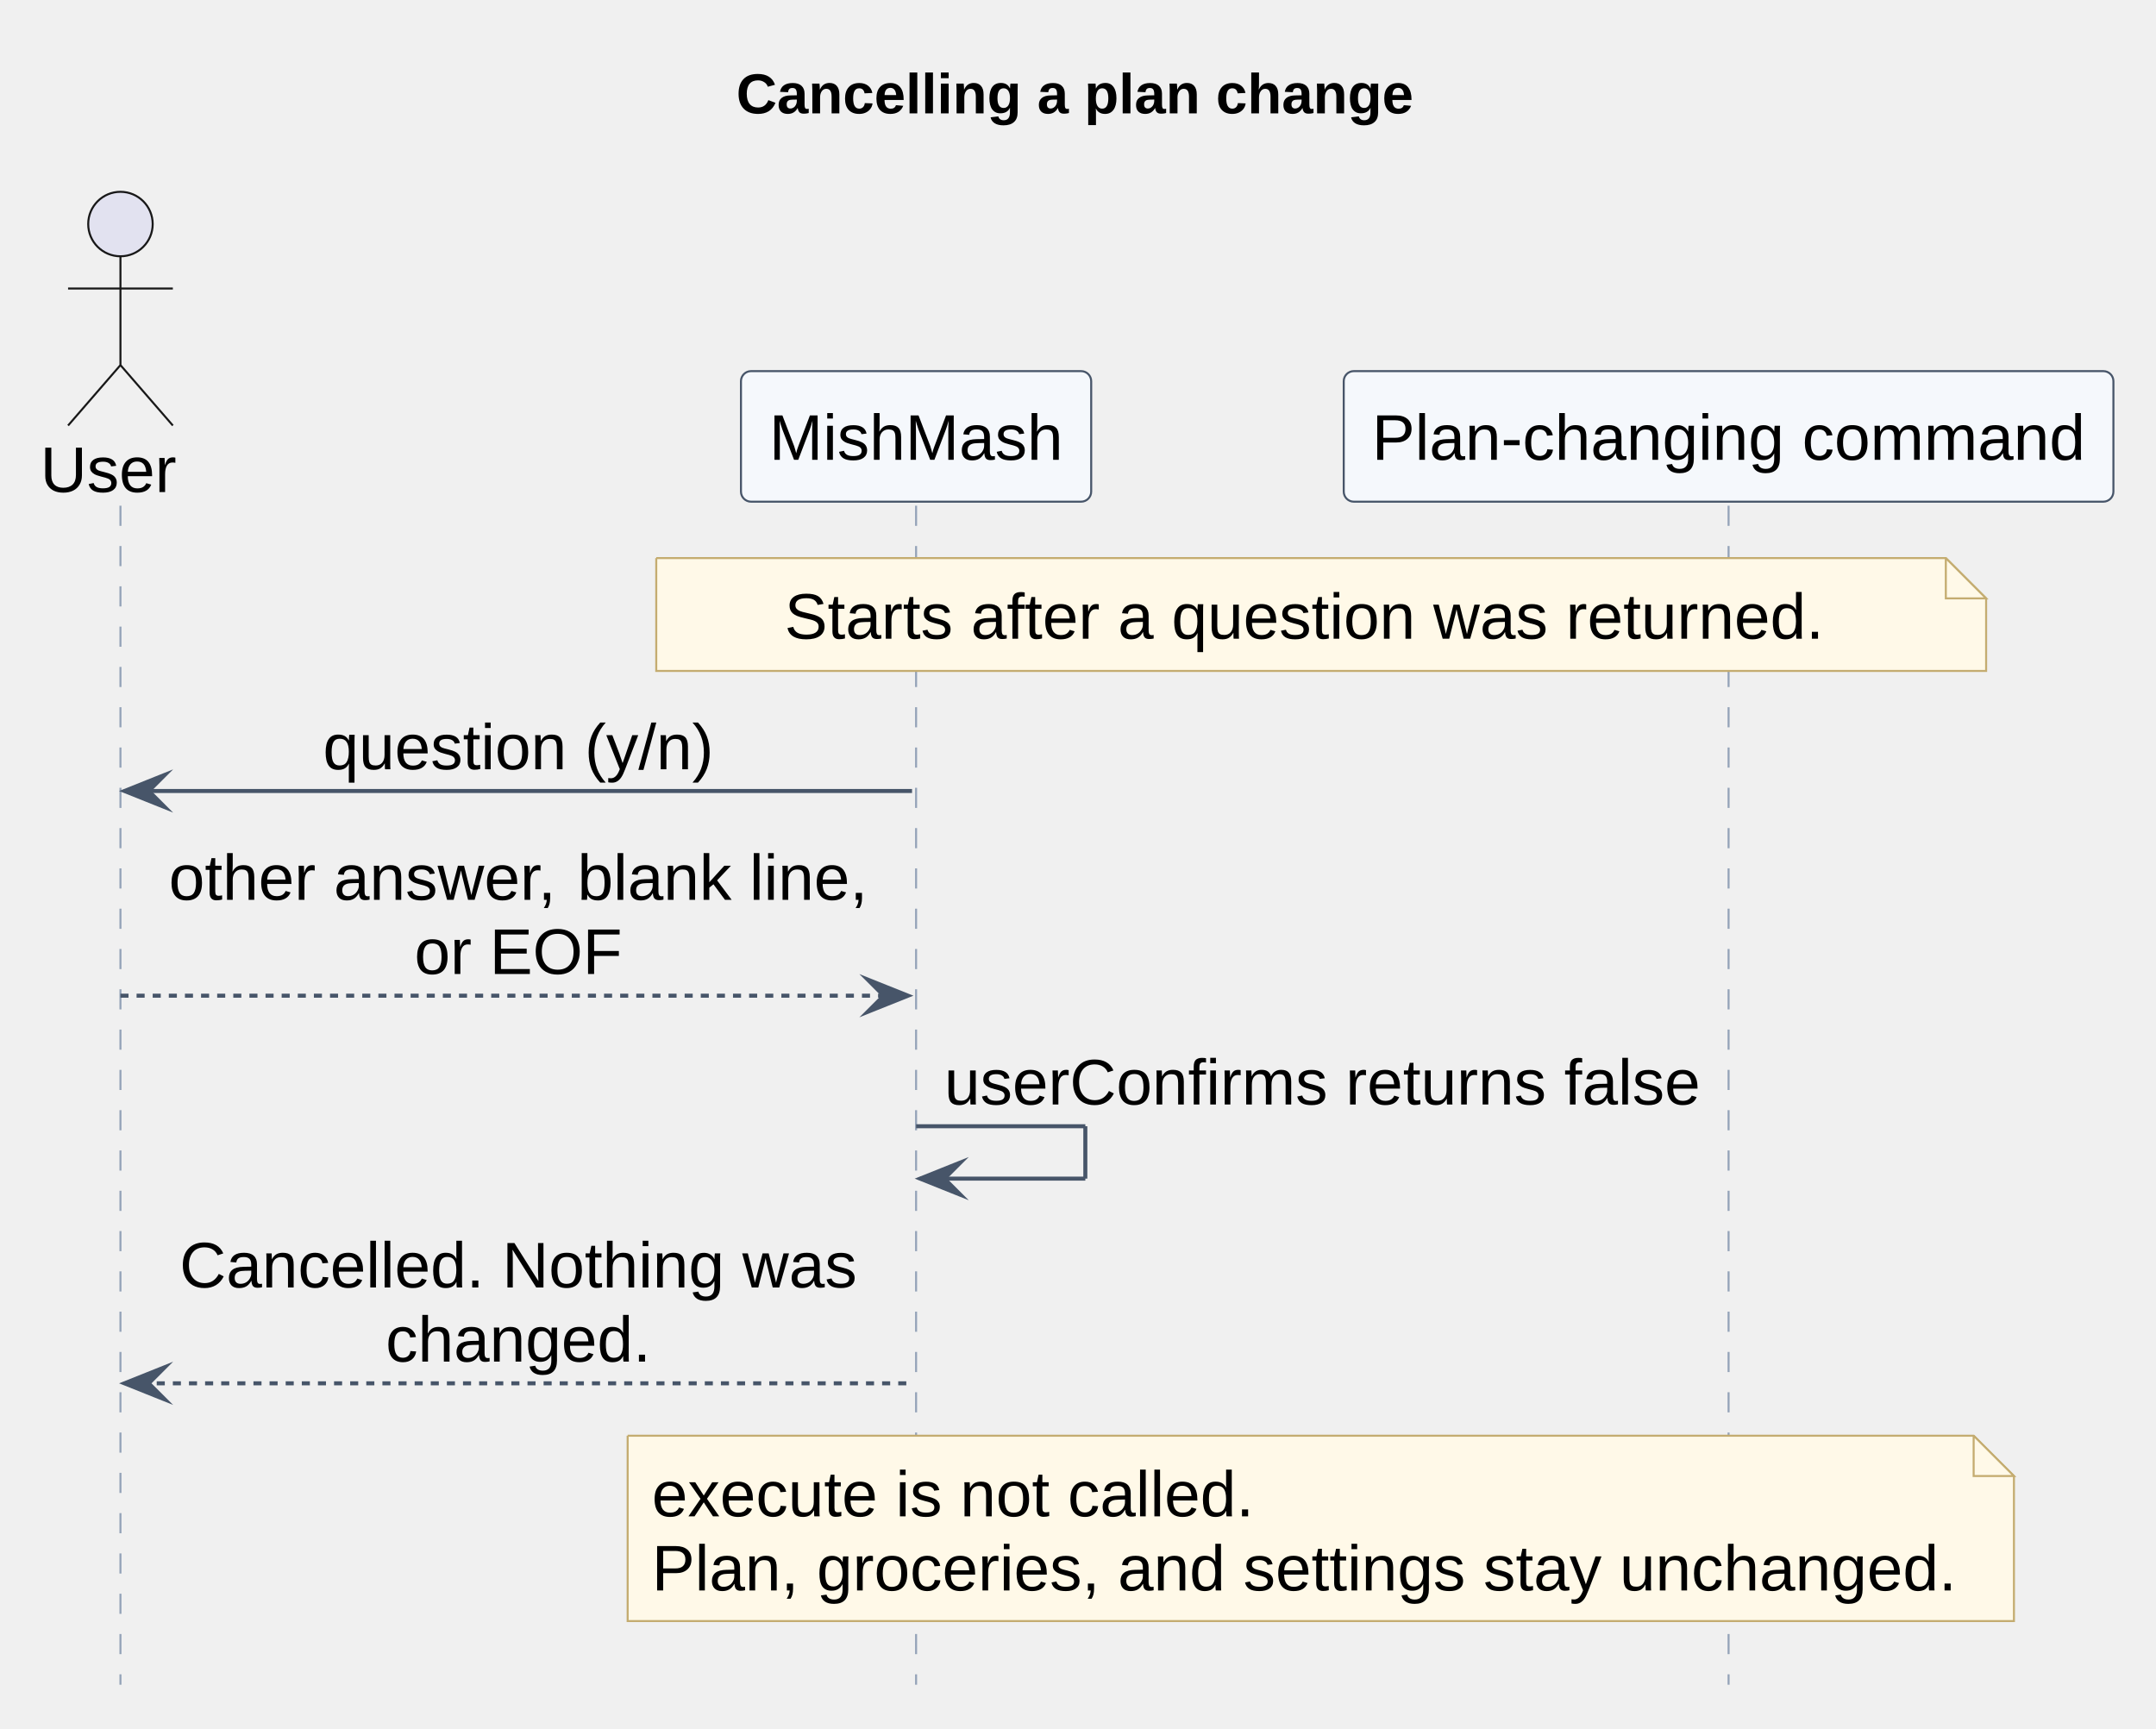
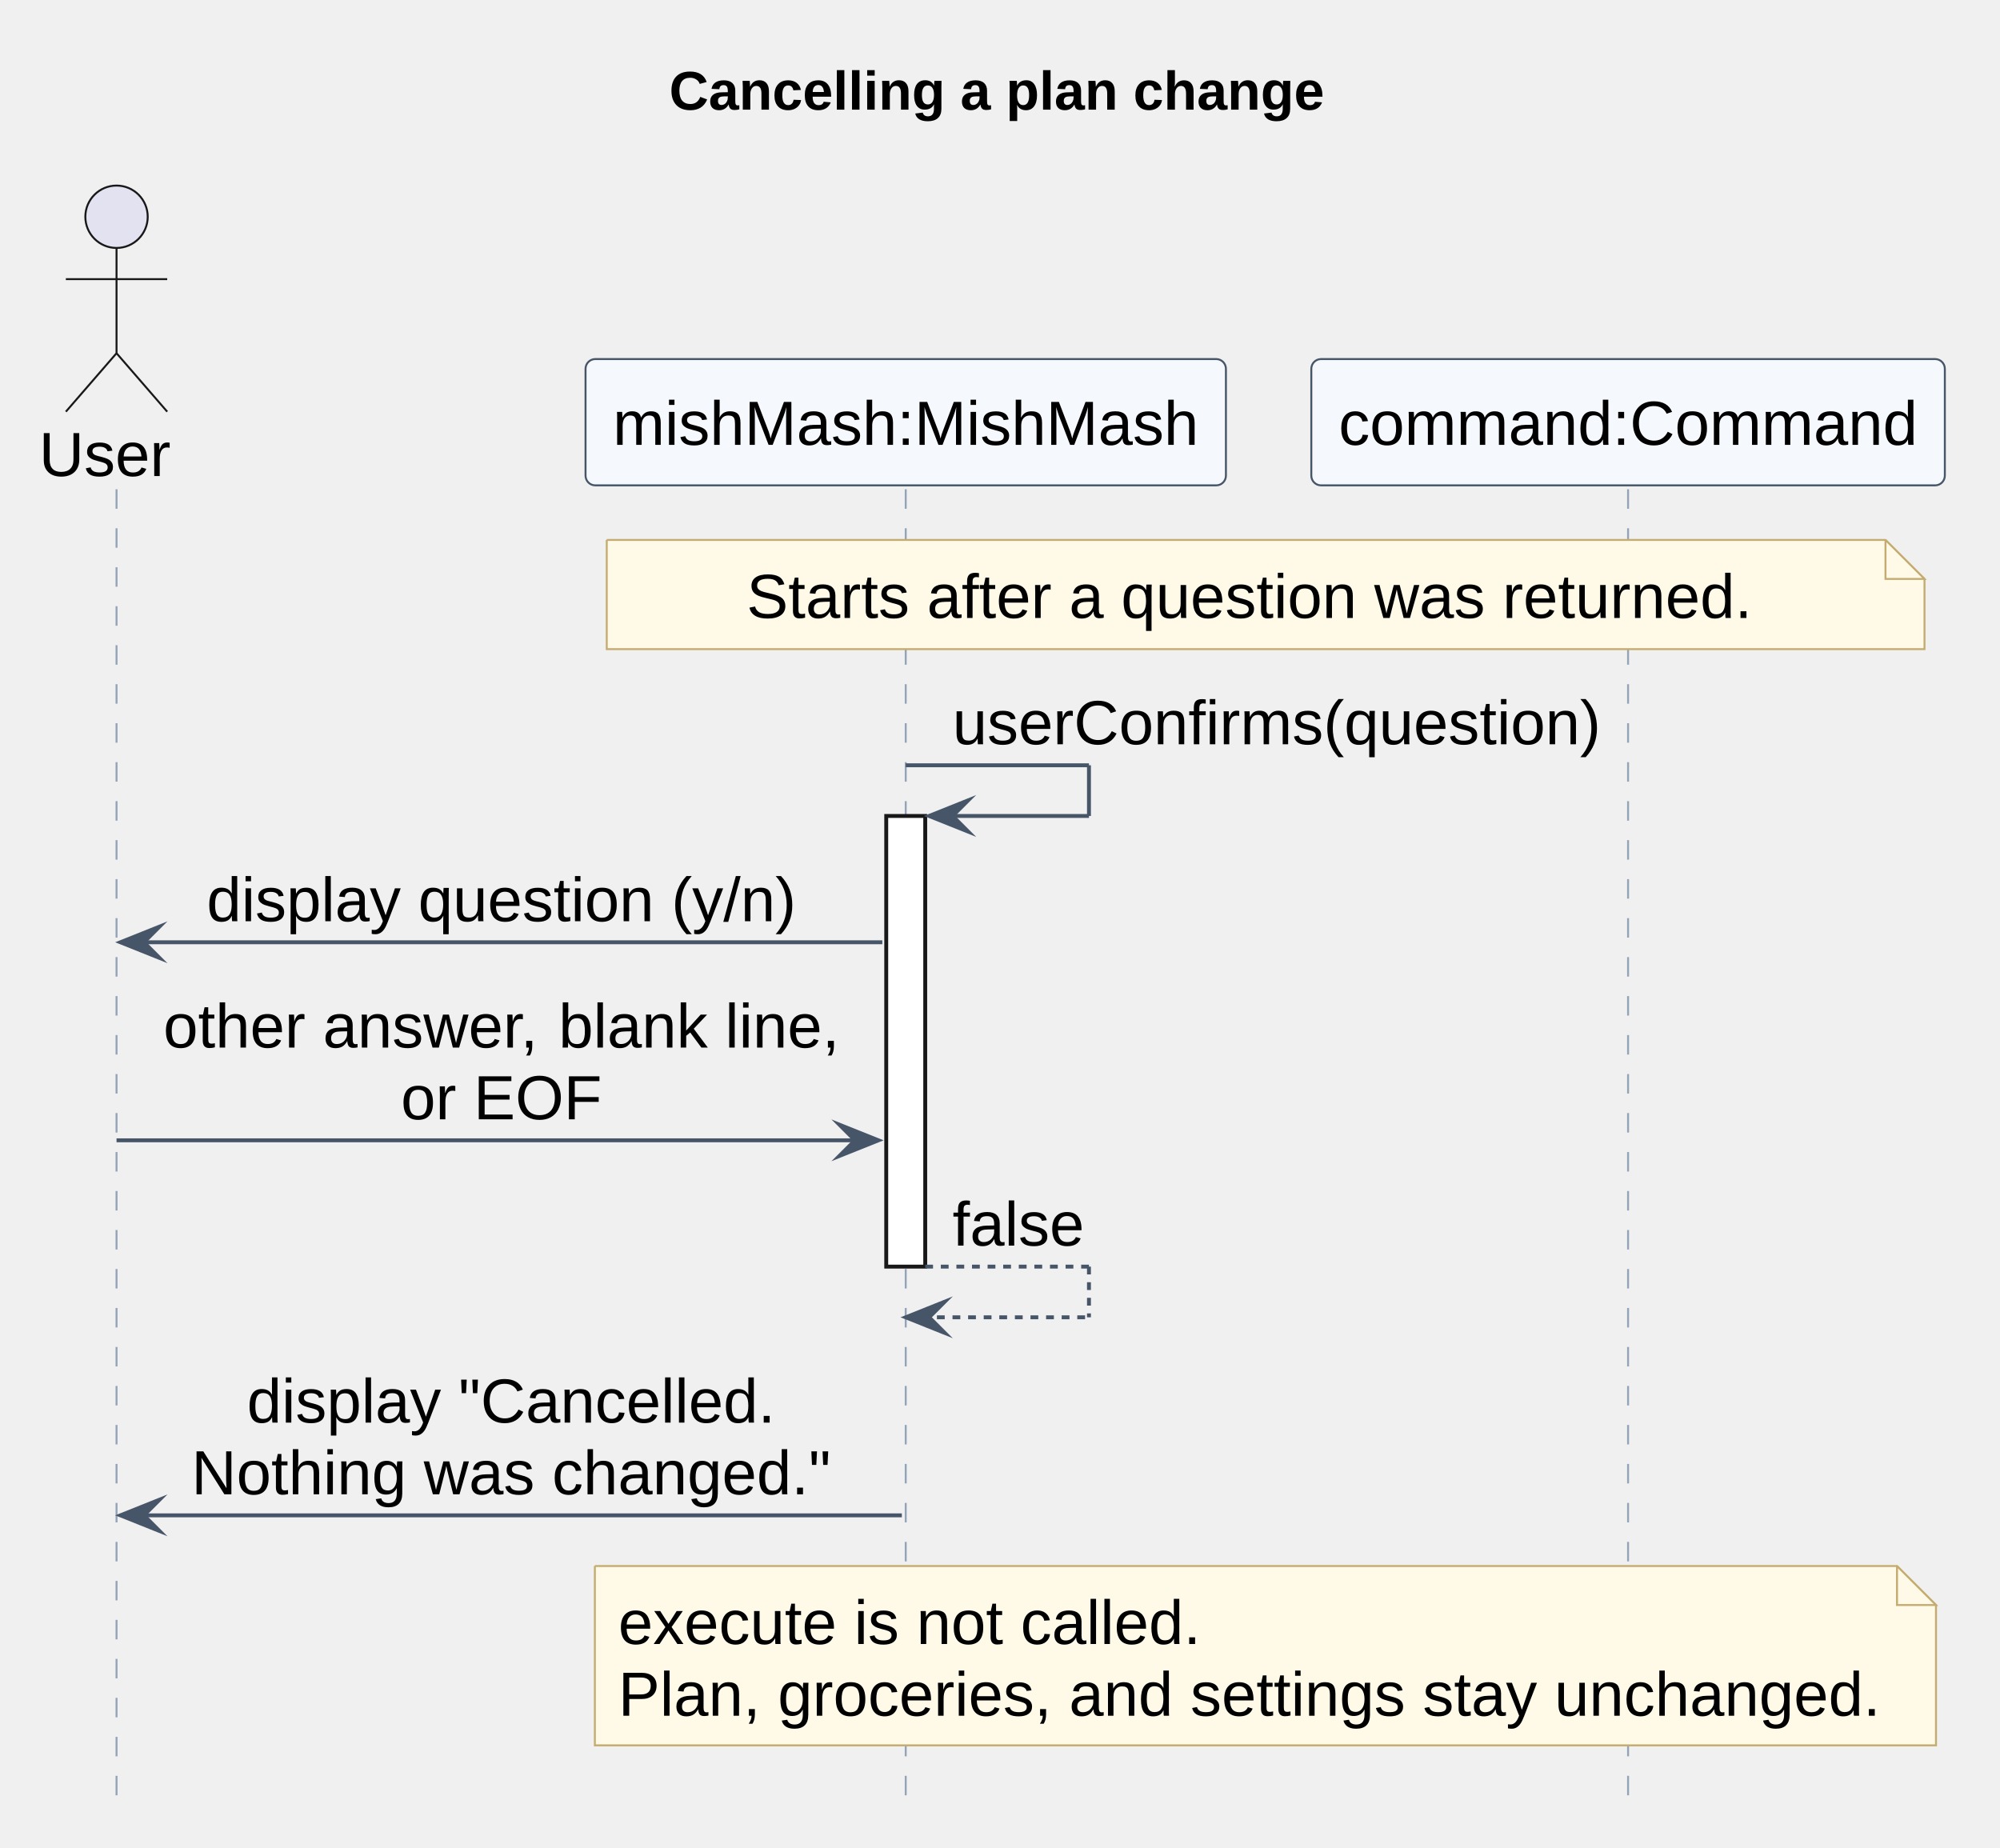
- <svg xmlns="http://www.w3.org/2000/svg" version="1.1" data-diagram-type="SEQUENCE" style="width:535px;height:429px;background:#FFFFFF;" width="535px" height="429px" viewBox="0 0 535 429" zoomAndPan="magnify" preserveAspectRatio="none" contentStyleType="text/css">
+ <svg xmlns="http://www.w3.org/2000/svg" version="1.1" data-diagram-type="SEQUENCE" style="width:513px;height:474px;background:#FFFFFF;" width="513px" height="474px" viewBox="0 0 513 474" zoomAndPan="magnify" preserveAspectRatio="none" contentStyleType="text/css">
  <defs />
  <g font-family="sans-serif" lengthAdjust="spacing">
    <g class="title" data-source-line="3">
-       <text x="182.696" y="28.132" fill="#000" font-size="14" textLength="168.041" font-weight="700" font-family="Arial">Cancelling a plan change</text>
+       <text x="171.649" y="28.132" fill="#000" font-size="14" textLength="168.041" font-weight="700" font-family="Arial">Cancelling a plan change</text>
    </g>
    <g class="participant-lifeline" data-qualified-name="User" data-entity-uid="part1" id="part1-lifeline" data-source-line="4">
      <g>
-         <rect x="26.391" y="125.497" width="8" height="292.586" fill="#000" fill-opacity="0" />
-         <line x1="29.891" y1="125.497" x2="29.891" y2="418.083" style="stroke:#94A3B8;stroke-width:0.5;stroke-dasharray:5,5;" />
+         <rect x="26.391" y="125.497" width="8" height="337.984" fill="#000" fill-opacity="0" />
+         <line x1="29.891" y1="125.497" x2="29.891" y2="463.481" style="stroke:#94A3B8;stroke-width:0.5;stroke-dasharray:5,5;" />
      </g>
    </g>
    <g class="participant-lifeline" data-qualified-name="MishMash" data-entity-uid="part2" id="part2-lifeline" data-source-line="5">
      <g>
-         <rect x="223.82" y="125.497" width="8" height="292.586" fill="#000" fill-opacity="0" />
-         <line x1="227.32" y1="125.497" x2="227.32" y2="418.083" style="stroke:#94A3B8;stroke-width:0.5;stroke-dasharray:5,5;" />
+         <rect x="228.82" y="125.497" width="8" height="337.984" fill="#000" fill-opacity="0" />
+         <line x1="232.32" y1="125.497" x2="232.32" y2="463.481" style="stroke:#94A3B8;stroke-width:0.5;stroke-dasharray:5,5;" />
      </g>
+     </g>
+     <g>
+       <rect x="227.32" y="209.294" width="10" height="115.594" fill="#FFF" style="stroke:#181818;stroke-width:1;" />
    </g>
    <g class="participant-lifeline" data-qualified-name="Command" data-entity-uid="part3" id="part3-lifeline" data-source-line="6">
      <g>
-         <rect x="425.438" y="125.497" width="8" height="292.586" fill="#000" fill-opacity="0" />
-         <line x1="428.938" y1="125.497" x2="428.938" y2="418.083" style="stroke:#94A3B8;stroke-width:0.5;stroke-dasharray:5,5;" />
+         <rect x="414.102" y="125.497" width="8" height="337.984" fill="#000" fill-opacity="0" />
+         <line x1="417.602" y1="125.497" x2="417.602" y2="463.481" style="stroke:#94A3B8;stroke-width:0.5;stroke-dasharray:5,5;" />
      </g>
    </g>
    <g class="participant participant-head" data-qualified-name="User" data-entity-uid="part1" id="part1-head" data-source-line="4">
      <text x="10" y="122.106" fill="#000" font-size="16" textLength="33.781" font-family="Arial">User</text>
      <ellipse cx="29.891" cy="55.599" rx="8" ry="8" fill="#E2E2F0" style="stroke:#181818;stroke-width:0.5;" />
      <path d="M29.891,63.599 L29.891,90.599 M16.891,71.599 L42.891,71.599 M29.891,90.599 L16.891,105.599 M29.891,90.599 L42.891,105.599" style="stroke:#181818;stroke-width:0.5;" fill="none" />
    </g>
    <g class="participant participant-head" data-qualified-name="MishMash" data-entity-uid="part2" id="part2-head" data-source-line="5">
-       <rect x="183.867" y="92.099" width="86.906" height="32.398" fill="#F5F8FC" style="stroke:#475569;stroke-width:0.5;" rx="2.5" ry="2.5" />
-       <text x="190.867" y="114.106" fill="#000" font-size="16" textLength="72.906" font-family="Arial">MishMash</text>
+       <rect x="150.191" y="92.099" width="164.258" height="32.398" fill="#F5F8FC" style="stroke:#475569;stroke-width:0.5;" rx="2.5" ry="2.5" />
+       <text x="157.191" y="114.106" fill="#000" font-size="16" textLength="150.258" font-family="Arial">mishMash:MishMash</text>
    </g>
    <g class="participant participant-head" data-qualified-name="Command" data-entity-uid="part3" id="part3-head" data-source-line="6">
-       <rect x="333.441" y="92.099" width="190.992" height="32.398" fill="#F5F8FC" style="stroke:#475569;stroke-width:0.5;" rx="2.5" ry="2.5" />
-       <text x="340.441" y="114.106" fill="#000" font-size="16" textLength="176.992" font-family="Arial">Plan-changing command</text>
+       <rect x="336.352" y="92.099" width="162.5" height="32.398" fill="#F5F8FC" style="stroke:#475569;stroke-width:0.5;" rx="2.5" ry="2.5" />
+       <text x="343.352" y="114.106" fill="#000" font-size="16" textLength="148.5" font-family="Arial">command:Command</text>
    </g>
-     <path d="M162.846,138.497 L162.846,166.497 L492.846,166.497 L492.846,148.497 L482.846,138.497 L162.846,138.497" style="stroke:#C4AC70;stroke-width:0.5;" fill="#FFF9E8" />
-     <path d="M482.846,138.497 L482.846,148.497 L492.846,148.497 L482.846,138.497" style="stroke:#C4AC70;stroke-width:0.5;" fill="#FFF9E8" />
-     <text x="194.672" y="158.505" fill="#000" font-size="16" textLength="257.914" font-family="Arial">Starts after a question was returned.</text>
-     <g class="message" data-entity-1="part2" data-entity-2="part1" id="msg1" data-source-line="8">
-       <polygon points="40.891,192.294,30.891,196.294,40.891,200.294,36.891,196.294" fill="#475569" style="stroke:#475569;stroke-width:1;stroke-linejoin:miter;stroke-miterlimit:10;" />
-       <line x1="34.891" y1="196.294" x2="226.32" y2="196.294" style="stroke:#475569;stroke-width:1;" />
-       <text x="80.137" y="190.903" fill="#000" font-size="16" textLength="60.492" font-family="Arial">question</text>
-       <text x="140.629" y="190.903" fill="#000" font-size="16" font-family="Arial"> </text>
-       <text x="145.074" y="190.903" fill="#000" font-size="16" textLength="32" font-family="Arial">(y/n)</text>
+     <path d="M155.631,138.497 L155.631,166.497 L493.631,166.497 L493.631,148.497 L483.631,138.497 L155.631,138.497" style="stroke:#C4AC70;stroke-width:0.5;" fill="#FFF9E8" />
+     <path d="M483.631,138.497 L483.631,148.497 L493.631,148.497 L483.631,138.497" style="stroke:#C4AC70;stroke-width:0.5;" fill="#FFF9E8" />
+     <text x="191.504" y="158.505" fill="#000" font-size="16" textLength="257.914" font-family="Arial">Starts after a question was returned.</text>
+     <g class="message" data-entity-1="part2" data-entity-2="part2" id="msg1" data-source-line="8">
+       <line x1="232.32" y1="196.294" x2="279.32" y2="196.294" style="stroke:#475569;stroke-width:1;" />
+       <line x1="279.32" y1="196.294" x2="279.32" y2="209.294" style="stroke:#475569;stroke-width:1;" />
+       <line x1="238.32" y1="209.294" x2="279.32" y2="209.294" style="stroke:#475569;stroke-width:1;" />
+       <polygon points="248.32,205.294,238.32,209.294,248.32,213.294,244.32,209.294" fill="#475569" style="stroke:#475569;stroke-width:1;stroke-linejoin:miter;stroke-miterlimit:10;" />
+       <text x="244.32" y="190.903" fill="#000" font-size="16" textLength="166.281" font-family="Arial">userConfirms(question)</text>
    </g>
-     <g class="message" data-entity-1="part1" data-entity-2="part2" id="msg2" data-source-line="9">
-       <polygon points="215.32,243.091,225.32,247.091,215.32,251.091,219.32,247.091" fill="#475569" style="stroke:#475569;stroke-width:1;stroke-linejoin:miter;stroke-miterlimit:10;" />
-       <line x1="29.891" y1="247.091" x2="221.32" y2="247.091" style="stroke:#475569;stroke-width:1;stroke-dasharray:2,2;" />
-       <text x="41.891" y="223.302" fill="#000" font-size="16" textLength="36.469" font-family="Arial">other</text>
-       <text x="78.359" y="223.302" fill="#000" font-size="16" font-family="Arial"> </text>
-       <text x="82.805" y="223.302" fill="#000" font-size="16" textLength="56.023" font-family="Arial">answer,</text>
-       <text x="138.828" y="223.302" fill="#000" font-size="16" font-family="Arial"> </text>
-       <text x="143.273" y="223.302" fill="#000" font-size="16" textLength="38.25" font-family="Arial">blank</text>
-       <text x="181.523" y="223.302" fill="#000" font-size="16" font-family="Arial"> </text>
-       <text x="185.969" y="223.302" fill="#000" font-size="16" textLength="29.352" font-family="Arial">line,</text>
-       <text x="102.824" y="241.7" fill="#000" font-size="16" textLength="14.227" font-family="Arial">or</text>
-       <text x="117.051" y="241.7" fill="#000" font-size="16" font-family="Arial"> </text>
-       <text x="121.496" y="241.7" fill="#000" font-size="16" textLength="32.891" font-family="Arial">EOF</text>
+     <g class="message" data-entity-1="part2" data-entity-2="part1" id="msg2" data-source-line="10">
+       <polygon points="40.891,237.692,30.891,241.692,40.891,245.692,36.891,241.692" fill="#475569" style="stroke:#475569;stroke-width:1;stroke-linejoin:miter;stroke-miterlimit:10;" />
+       <line x1="34.891" y1="241.692" x2="226.32" y2="241.692" style="stroke:#475569;stroke-width:1;" />
+       <text x="53.012" y="236.302" fill="#000" font-size="16" textLength="49.805" font-family="Arial">display</text>
+       <text x="102.816" y="236.302" fill="#000" font-size="16" font-family="Arial"> </text>
+       <text x="107.262" y="236.302" fill="#000" font-size="16" textLength="60.492" font-family="Arial">question</text>
+       <text x="167.754" y="236.302" fill="#000" font-size="16" font-family="Arial"> </text>
+       <text x="172.199" y="236.302" fill="#000" font-size="16" textLength="32" font-family="Arial">(y/n)</text>
    </g>
-     <g class="message" data-entity-1="part2" data-entity-2="part2" id="msg3" data-source-line="10">
-       <line x1="227.32" y1="279.489" x2="269.32" y2="279.489" style="stroke:#475569;stroke-width:1;" />
-       <line x1="269.32" y1="279.489" x2="269.32" y2="292.489" style="stroke:#475569;stroke-width:1;" />
-       <line x1="228.32" y1="292.489" x2="269.32" y2="292.489" style="stroke:#475569;stroke-width:1;" />
-       <polygon points="238.32,288.489,228.32,292.489,238.32,296.489,234.32,292.489" fill="#475569" style="stroke:#475569;stroke-width:1;stroke-linejoin:miter;stroke-miterlimit:10;" />
-       <text x="234.32" y="274.099" fill="#000" font-size="16" textLength="95.133" font-family="Arial">userConfirms</text>
-       <text x="329.453" y="274.099" fill="#000" font-size="16" font-family="Arial"> </text>
-       <text x="333.898" y="274.099" fill="#000" font-size="16" textLength="49.797" font-family="Arial">returns</text>
-       <text x="383.695" y="274.099" fill="#000" font-size="16" font-family="Arial"> </text>
-       <text x="388.141" y="274.099" fill="#000" font-size="16" textLength="33.797" font-family="Arial">false</text>
+     <g class="message" data-entity-1="part1" data-entity-2="part2" id="msg3" data-source-line="11">
+       <polygon points="215.32,288.489,225.32,292.489,215.32,296.489,219.32,292.489" fill="#475569" style="stroke:#475569;stroke-width:1;stroke-linejoin:miter;stroke-miterlimit:10;" />
+       <line x1="29.891" y1="292.489" x2="221.32" y2="292.489" style="stroke:#475569;stroke-width:1;" />
+       <text x="41.891" y="268.7" fill="#000" font-size="16" textLength="36.469" font-family="Arial">other</text>
+       <text x="78.359" y="268.7" fill="#000" font-size="16" font-family="Arial"> </text>
+       <text x="82.805" y="268.7" fill="#000" font-size="16" textLength="56.023" font-family="Arial">answer,</text>
+       <text x="138.828" y="268.7" fill="#000" font-size="16" font-family="Arial"> </text>
+       <text x="143.273" y="268.7" fill="#000" font-size="16" textLength="38.25" font-family="Arial">blank</text>
+       <text x="181.523" y="268.7" fill="#000" font-size="16" font-family="Arial"> </text>
+       <text x="185.969" y="268.7" fill="#000" font-size="16" textLength="29.352" font-family="Arial">line,</text>
+       <text x="102.824" y="287.099" fill="#000" font-size="16" textLength="14.227" font-family="Arial">or</text>
+       <text x="117.051" y="287.099" fill="#000" font-size="16" font-family="Arial"> </text>
+       <text x="121.496" y="287.099" fill="#000" font-size="16" textLength="32.891" font-family="Arial">EOF</text>
    </g>
-     <g class="message" data-entity-1="part2" data-entity-2="part1" id="msg4" data-source-line="11">
-       <polygon points="40.891,339.286,30.891,343.286,40.891,347.286,36.891,343.286" fill="#475569" style="stroke:#475569;stroke-width:1;stroke-linejoin:miter;stroke-miterlimit:10;" />
-       <line x1="34.891" y1="343.286" x2="226.32" y2="343.286" style="stroke:#475569;stroke-width:1;stroke-dasharray:2,2;" />
-       <text x="44.559" y="319.497" fill="#000" font-size="16" textLength="75.602" font-family="Arial">Cancelled.</text>
-       <text x="120.16" y="319.497" fill="#000" font-size="16" font-family="Arial"> </text>
-       <text x="124.605" y="319.497" fill="#000" font-size="16" textLength="55.148" font-family="Arial">Nothing</text>
-       <text x="179.754" y="319.497" fill="#000" font-size="16" font-family="Arial"> </text>
-       <text x="184.199" y="319.497" fill="#000" font-size="16" textLength="28.453" font-family="Arial">was</text>
-       <text x="95.688" y="337.896" fill="#000" font-size="16" textLength="65.836" font-family="Arial">changed.</text>
+     <g class="message" data-entity-1="part2" data-entity-2="part2" id="msg4" data-source-line="12">
+       <line x1="237.32" y1="324.888" x2="279.32" y2="324.888" style="stroke:#475569;stroke-width:1;stroke-dasharray:2,2;" />
+       <line x1="279.32" y1="324.888" x2="279.32" y2="337.888" style="stroke:#475569;stroke-width:1;stroke-dasharray:2,2;" />
+       <line x1="232.32" y1="337.888" x2="279.32" y2="337.888" style="stroke:#475569;stroke-width:1;stroke-dasharray:2,2;" />
+       <polygon points="242.32,333.888,232.32,337.888,242.32,341.888,238.32,337.888" fill="#475569" style="stroke:#475569;stroke-width:1;stroke-linejoin:miter;stroke-miterlimit:10;" />
+       <text x="244.32" y="319.497" fill="#000" font-size="16" textLength="33.797" font-family="Arial">false</text>
    </g>
-     <path d="M155.75,356.286 L155.75,402.286 L499.75,402.286 L499.75,366.286 L489.75,356.286 L155.75,356.286" style="stroke:#C4AC70;stroke-width:0.5;" fill="#FFF9E8" />
-     <path d="M489.75,356.286 L489.75,366.286 L499.75,366.286 L489.75,356.286" style="stroke:#C4AC70;stroke-width:0.5;" fill="#FFF9E8" />
-     <text x="161.75" y="376.294" fill="#000" font-size="16" textLength="149.422" font-family="Arial">execute is not called.</text>
-     <text x="161.75" y="394.692" fill="#000" font-size="16" textLength="323.758" font-family="Arial">Plan, groceries, and settings stay unchanged.</text>
+     <g class="message" data-entity-1="part2" data-entity-2="part1" id="msg5" data-source-line="14">
+       <polygon points="40.891,384.685,30.891,388.685,40.891,392.685,36.891,388.685" fill="#475569" style="stroke:#475569;stroke-width:1;stroke-linejoin:miter;stroke-miterlimit:10;" />
+       <line x1="34.891" y1="388.685" x2="231.32" y2="388.685" style="stroke:#475569;stroke-width:1;" />
+       <text x="63.34" y="364.896" fill="#000" font-size="16" textLength="49.805" font-family="Arial">display</text>
+       <text x="113.145" y="364.896" fill="#000" font-size="16" font-family="Arial"> </text>
+       <text x="117.59" y="364.896" fill="#000" font-size="16" textLength="81.281" font-family="Arial">"Cancelled.</text>
+       <text x="49.102" y="383.294" fill="#000" font-size="16" textLength="55.148" font-family="Arial">Nothing</text>
+       <text x="104.25" y="383.294" fill="#000" font-size="16" font-family="Arial"> </text>
+       <text x="108.695" y="383.294" fill="#000" font-size="16" textLength="28.453" font-family="Arial">was</text>
+       <text x="137.148" y="383.294" fill="#000" font-size="16" font-family="Arial"> </text>
+       <text x="141.594" y="383.294" fill="#000" font-size="16" textLength="71.516" font-family="Arial">changed."</text>
+     </g>
+     <path d="M152.582,401.685 L152.582,447.685 L496.582,447.685 L496.582,411.685 L486.582,401.685 L152.582,401.685" style="stroke:#C4AC70;stroke-width:0.5;" fill="#FFF9E8" />
+     <path d="M486.582,401.685 L486.582,411.685 L496.582,411.685 L486.582,401.685" style="stroke:#C4AC70;stroke-width:0.5;" fill="#FFF9E8" />
+     <text x="158.582" y="421.692" fill="#000" font-size="16" textLength="149.422" font-family="Arial">execute is not called.</text>
+     <text x="158.582" y="440.091" fill="#000" font-size="16" textLength="323.758" font-family="Arial">Plan, groceries, and settings stay unchanged.</text>
  </g>
</svg>
